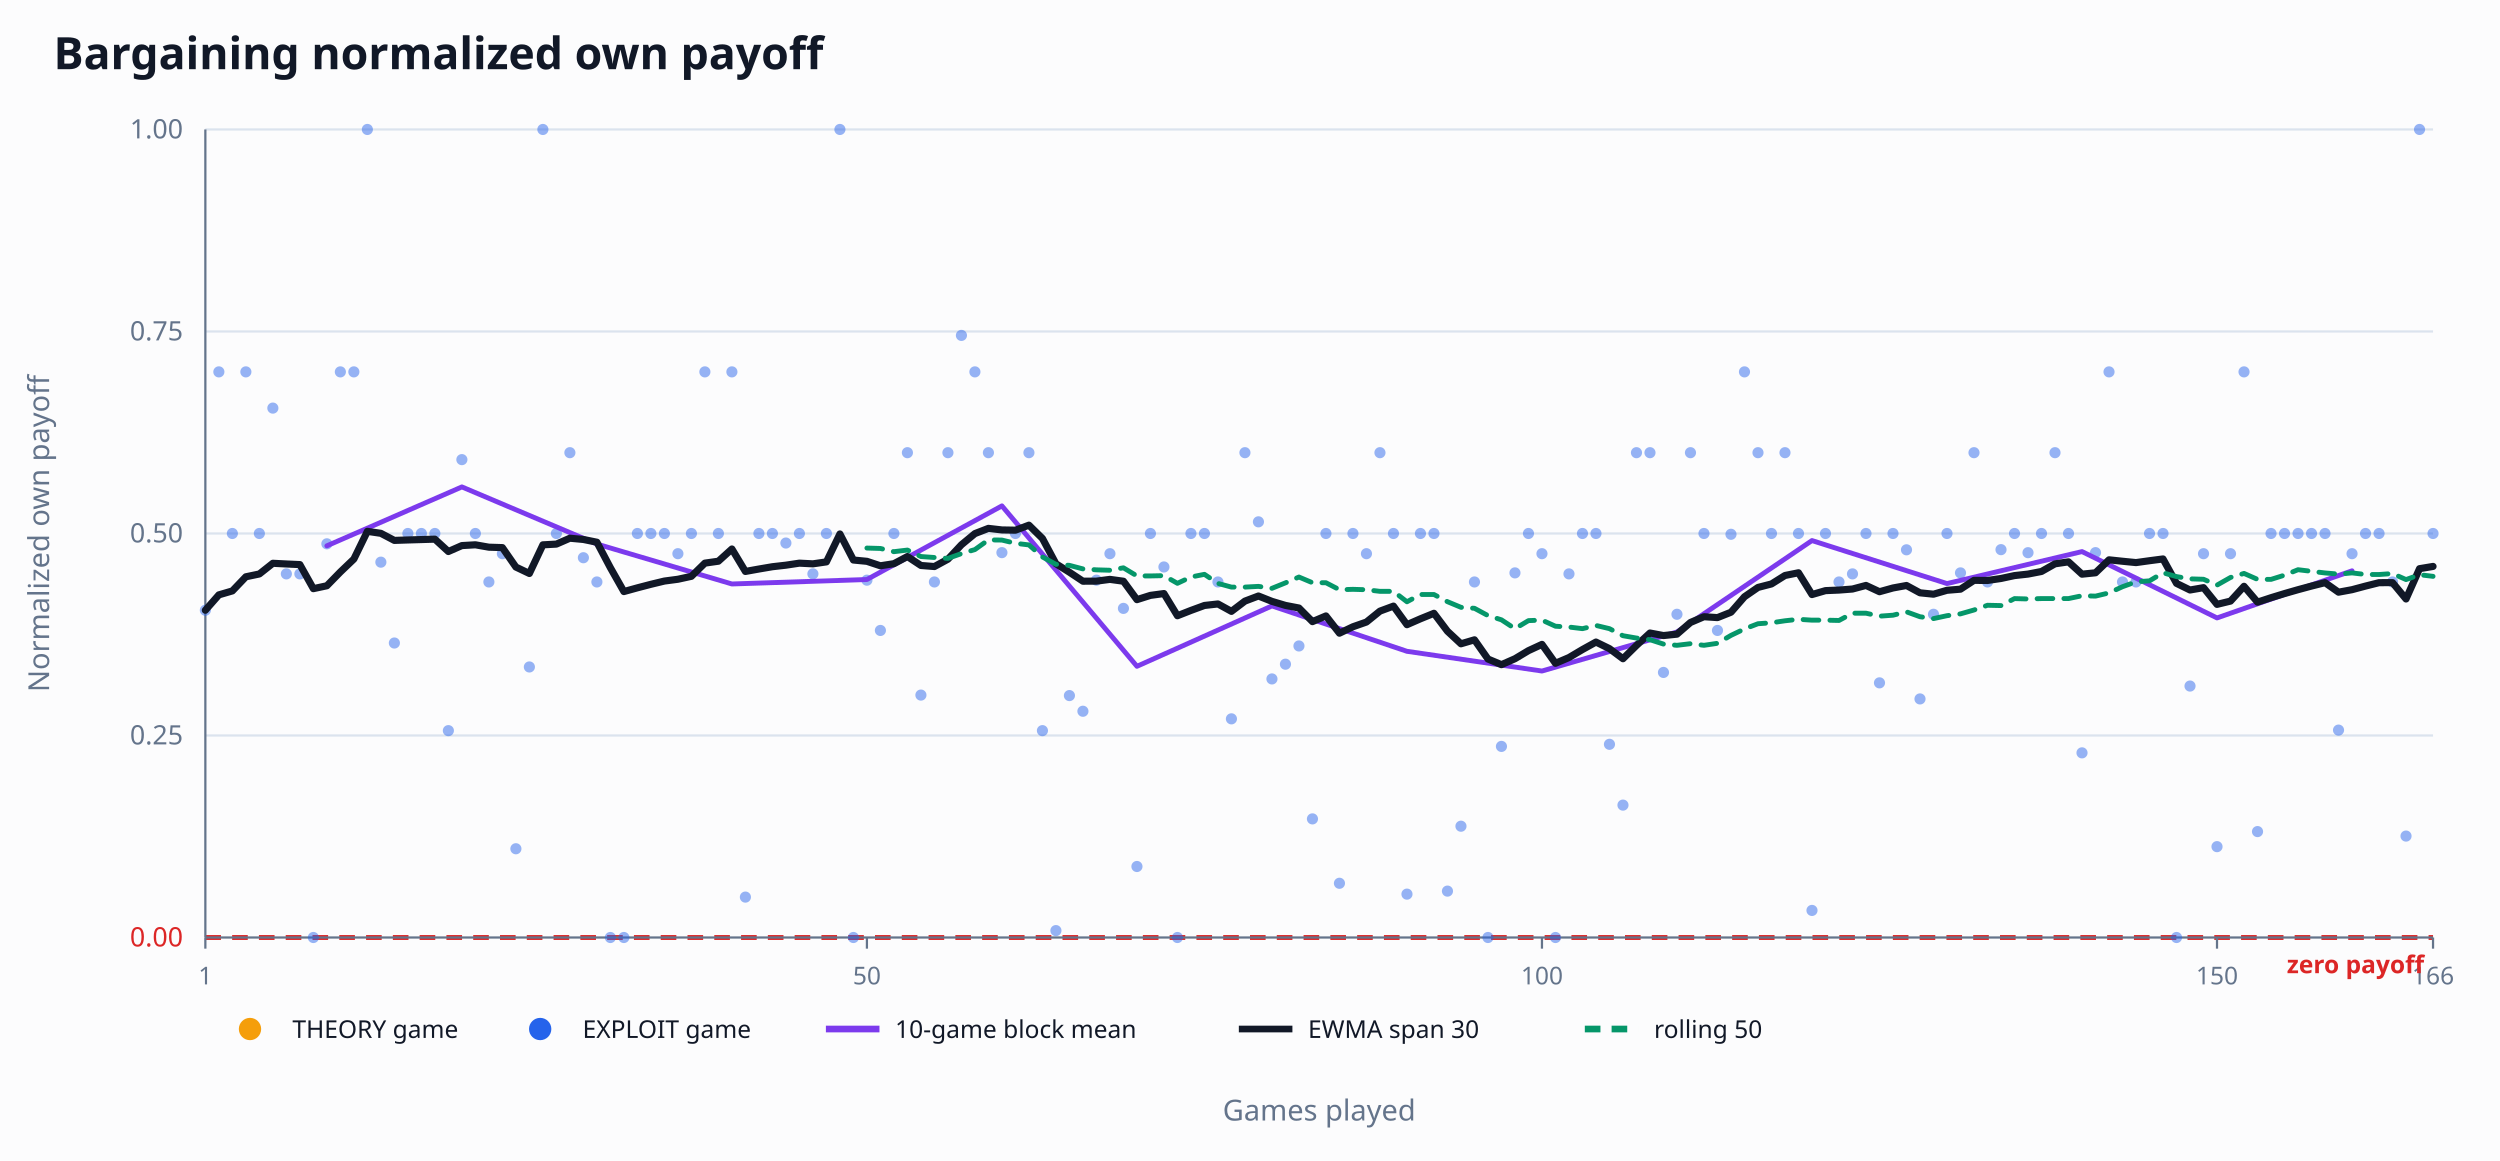
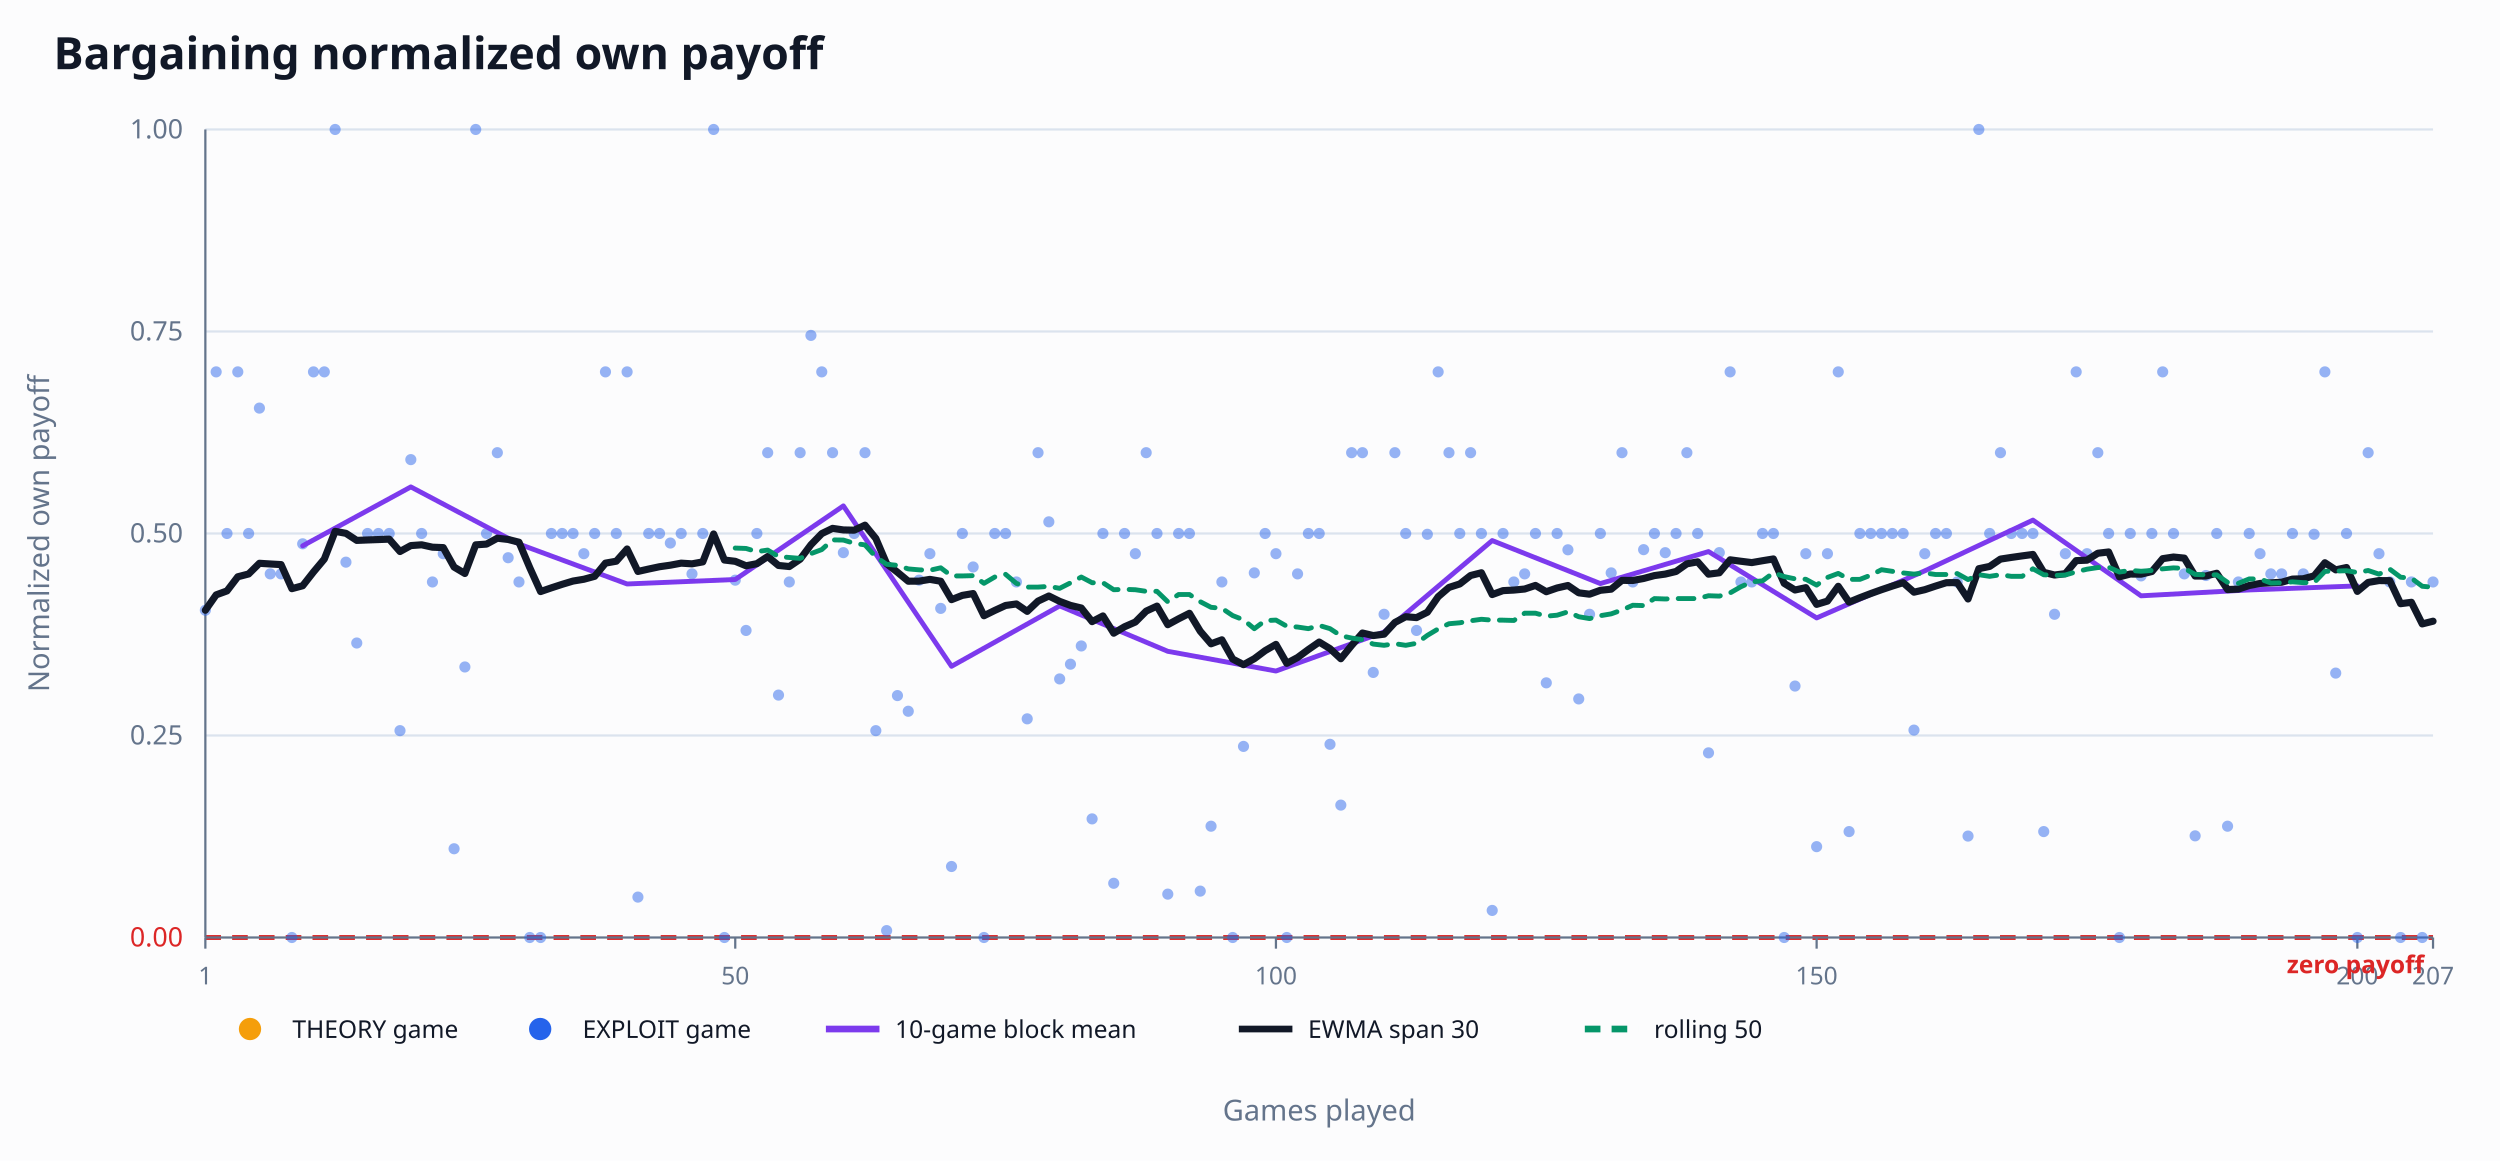
<svg xmlns="http://www.w3.org/2000/svg" width="1120" height="520" viewBox="0 0 1120 520">
  <rect width="100%" height="100%" fill="#fcfcfd" />
  <text x="24" y="31" font-family="system-ui,sans-serif" font-size="20" font-weight="700" fill="#111827">Bargaining normalized own payoff</text>
  <line x1="92" y1="420.00" x2="1090" y2="420.00" stroke="#dc2626" stroke-width="2.2" stroke-dasharray="7,5" />
  <text x="82" y="424.00" text-anchor="end" font-family="system-ui,sans-serif" font-size="12" fill="#dc2626">0.00</text>
  <line x1="92" y1="329.50" x2="1090" y2="329.50" stroke="#dbe3ee" stroke-width="1" />
  <text x="82" y="333.50" text-anchor="end" font-family="system-ui,sans-serif" font-size="12" fill="#64748b">0.25</text>
  <line x1="92" y1="239.00" x2="1090" y2="239.00" stroke="#dbe3ee" stroke-width="1" />
  <text x="82" y="243.00" text-anchor="end" font-family="system-ui,sans-serif" font-size="12" fill="#64748b">0.50</text>
  <line x1="92" y1="148.50" x2="1090" y2="148.50" stroke="#dbe3ee" stroke-width="1" />
  <text x="82" y="152.50" text-anchor="end" font-family="system-ui,sans-serif" font-size="12" fill="#64748b">0.75</text>
  <line x1="92" y1="58.00" x2="1090" y2="58.00" stroke="#dbe3ee" stroke-width="1" />
  <text x="82" y="62.00" text-anchor="end" font-family="system-ui,sans-serif" font-size="12" fill="#64748b">1.00</text>
  <line x1="92.00" y1="420" x2="92.00" y2="425" stroke="#64748b" />
  <text x="92.00" y="441" text-anchor="middle" font-family="system-ui,sans-serif" font-size="11" fill="#64748b">1</text>
-   <line x1="388.38" y1="420" x2="388.38" y2="425" stroke="#64748b" />
-   <text x="388.38" y="441" text-anchor="middle" font-family="system-ui,sans-serif" font-size="11" fill="#64748b">50</text>
-   <line x1="690.80" y1="420" x2="690.80" y2="425" stroke="#64748b" />
-   <text x="690.80" y="441" text-anchor="middle" font-family="system-ui,sans-serif" font-size="11" fill="#64748b">100</text>
-   <line x1="993.22" y1="420" x2="993.22" y2="425" stroke="#64748b" />
-   <text x="993.22" y="441" text-anchor="middle" font-family="system-ui,sans-serif" font-size="11" fill="#64748b">150</text>
+   <line x1="329.39" y1="420" x2="329.39" y2="425" stroke="#64748b" />
+   <text x="329.39" y="441" text-anchor="middle" font-family="system-ui,sans-serif" font-size="11" fill="#64748b">50</text>
+   <line x1="571.62" y1="420" x2="571.62" y2="425" stroke="#64748b" />
+   <text x="571.62" y="441" text-anchor="middle" font-family="system-ui,sans-serif" font-size="11" fill="#64748b">100</text>
+   <line x1="813.85" y1="420" x2="813.85" y2="425" stroke="#64748b" />
+   <text x="813.85" y="441" text-anchor="middle" font-family="system-ui,sans-serif" font-size="11" fill="#64748b">150</text>
+   <line x1="1056.09" y1="420" x2="1056.09" y2="425" stroke="#64748b" />
+   <text x="1056.09" y="441" text-anchor="middle" font-family="system-ui,sans-serif" font-size="11" fill="#64748b">200</text>
  <line x1="1090.00" y1="420" x2="1090.00" y2="425" stroke="#64748b" />
-   <text x="1090.00" y="441" text-anchor="middle" font-family="system-ui,sans-serif" font-size="11" fill="#64748b">166</text>
+   <text x="1090.00" y="441" text-anchor="middle" font-family="system-ui,sans-serif" font-size="11" fill="#64748b">207</text>
  <line x1="92" y1="58" x2="92" y2="420" stroke="#64748b" />
  <line x1="92" y1="420" x2="1090" y2="420" stroke="#64748b" />
  <text x="591.00" y="502" text-anchor="middle" font-family="system-ui,sans-serif" font-size="13" fill="#64748b">Games played</text>
  <text x="22" y="239.00" text-anchor="middle" transform="rotate(-90 22 239.00)" font-family="system-ui,sans-serif" font-size="13" fill="#64748b">Normalized own payoff</text>
  <text x="1086" y="436.00" text-anchor="end" font-family="system-ui,sans-serif" font-size="11" font-weight="700" fill="#dc2626">zero payoff</text>
  <circle cx="92.00" cy="273.39" r="2.5" fill="#2563eb" opacity="0.48" />
-   <circle cx="98.05" cy="166.60" r="2.5" fill="#2563eb" opacity="0.48" />
-   <circle cx="104.10" cy="239.00" r="2.5" fill="#2563eb" opacity="0.48" />
-   <circle cx="110.15" cy="166.60" r="2.5" fill="#2563eb" opacity="0.48" />
-   <circle cx="116.19" cy="239.00" r="2.5" fill="#2563eb" opacity="0.48" />
-   <circle cx="122.24" cy="182.83" r="2.5" fill="#2563eb" opacity="0.48" />
-   <circle cx="128.29" cy="257.10" r="2.5" fill="#2563eb" opacity="0.48" />
-   <circle cx="134.34" cy="257.10" r="2.5" fill="#2563eb" opacity="0.48" />
-   <circle cx="140.39" cy="420.00" r="2.5" fill="#2563eb" opacity="0.48" />
-   <circle cx="146.44" cy="243.63" r="2.5" fill="#2563eb" opacity="0.48" />
-   <circle cx="152.48" cy="166.60" r="2.5" fill="#2563eb" opacity="0.48" />
-   <circle cx="158.53" cy="166.60" r="2.5" fill="#2563eb" opacity="0.48" />
-   <circle cx="164.58" cy="58.00" r="2.5" fill="#2563eb" opacity="0.48" />
-   <circle cx="170.63" cy="251.85" r="2.5" fill="#2563eb" opacity="0.48" />
-   <circle cx="176.68" cy="288.07" r="2.5" fill="#2563eb" opacity="0.48" />
-   <circle cx="182.73" cy="239.00" r="2.5" fill="#2563eb" opacity="0.48" />
-   <circle cx="188.78" cy="239.00" r="2.5" fill="#2563eb" opacity="0.48" />
-   <circle cx="194.82" cy="239.00" r="2.5" fill="#2563eb" opacity="0.48" />
-   <circle cx="200.87" cy="327.33" r="2.5" fill="#2563eb" opacity="0.48" />
-   <circle cx="206.92" cy="205.91" r="2.5" fill="#2563eb" opacity="0.48" />
-   <circle cx="212.97" cy="239.00" r="2.5" fill="#2563eb" opacity="0.48" />
-   <circle cx="219.02" cy="260.72" r="2.5" fill="#2563eb" opacity="0.48" />
-   <circle cx="225.07" cy="248.05" r="2.5" fill="#2563eb" opacity="0.48" />
-   <circle cx="231.12" cy="380.24" r="2.5" fill="#2563eb" opacity="0.48" />
-   <circle cx="237.16" cy="298.80" r="2.5" fill="#2563eb" opacity="0.48" />
-   <circle cx="243.21" cy="58.00" r="2.5" fill="#2563eb" opacity="0.48" />
-   <circle cx="249.26" cy="239.00" r="2.5" fill="#2563eb" opacity="0.48" />
-   <circle cx="255.31" cy="202.80" r="2.5" fill="#2563eb" opacity="0.48" />
-   <circle cx="261.36" cy="249.86" r="2.5" fill="#2563eb" opacity="0.48" />
-   <circle cx="267.41" cy="260.72" r="2.5" fill="#2563eb" opacity="0.48" />
-   <circle cx="273.45" cy="420.00" r="2.5" fill="#2563eb" opacity="0.48" />
-   <circle cx="279.50" cy="420.00" r="2.5" fill="#2563eb" opacity="0.48" />
-   <circle cx="285.55" cy="239.00" r="2.5" fill="#2563eb" opacity="0.48" />
-   <circle cx="291.60" cy="239.00" r="2.5" fill="#2563eb" opacity="0.48" />
-   <circle cx="297.65" cy="239.00" r="2.5" fill="#2563eb" opacity="0.48" />
-   <circle cx="303.70" cy="248.05" r="2.5" fill="#2563eb" opacity="0.48" />
-   <circle cx="309.75" cy="239.00" r="2.5" fill="#2563eb" opacity="0.48" />
-   <circle cx="315.79" cy="166.60" r="2.5" fill="#2563eb" opacity="0.48" />
-   <circle cx="321.84" cy="239.00" r="2.5" fill="#2563eb" opacity="0.48" />
-   <circle cx="327.89" cy="166.60" r="2.5" fill="#2563eb" opacity="0.48" />
-   <circle cx="333.94" cy="401.90" r="2.5" fill="#2563eb" opacity="0.48" />
-   <circle cx="339.99" cy="239.00" r="2.5" fill="#2563eb" opacity="0.48" />
-   <circle cx="346.04" cy="239.00" r="2.5" fill="#2563eb" opacity="0.48" />
-   <circle cx="352.08" cy="243.28" r="2.5" fill="#2563eb" opacity="0.48" />
-   <circle cx="358.13" cy="239.00" r="2.5" fill="#2563eb" opacity="0.48" />
-   <circle cx="364.18" cy="257.10" r="2.5" fill="#2563eb" opacity="0.48" />
-   <circle cx="370.23" cy="239.00" r="2.5" fill="#2563eb" opacity="0.48" />
-   <circle cx="376.28" cy="58.00" r="2.5" fill="#2563eb" opacity="0.48" />
-   <circle cx="382.33" cy="420.00" r="2.5" fill="#2563eb" opacity="0.48" />
-   <circle cx="388.38" cy="259.92" r="2.5" fill="#2563eb" opacity="0.48" />
-   <circle cx="394.42" cy="282.44" r="2.5" fill="#2563eb" opacity="0.48" />
-   <circle cx="400.47" cy="239.00" r="2.5" fill="#2563eb" opacity="0.48" />
-   <circle cx="406.52" cy="202.80" r="2.5" fill="#2563eb" opacity="0.48" />
-   <circle cx="412.57" cy="311.40" r="2.5" fill="#2563eb" opacity="0.48" />
-   <circle cx="418.62" cy="260.72" r="2.5" fill="#2563eb" opacity="0.48" />
-   <circle cx="424.67" cy="202.80" r="2.5" fill="#2563eb" opacity="0.48" />
-   <circle cx="430.72" cy="150.26" r="2.5" fill="#2563eb" opacity="0.48" />
-   <circle cx="436.76" cy="166.60" r="2.5" fill="#2563eb" opacity="0.48" />
-   <circle cx="442.81" cy="202.80" r="2.5" fill="#2563eb" opacity="0.48" />
-   <circle cx="448.86" cy="247.58" r="2.5" fill="#2563eb" opacity="0.48" />
-   <circle cx="454.91" cy="239.00" r="2.5" fill="#2563eb" opacity="0.48" />
-   <circle cx="460.96" cy="202.80" r="2.5" fill="#2563eb" opacity="0.48" />
-   <circle cx="467.01" cy="327.33" r="2.5" fill="#2563eb" opacity="0.48" />
-   <circle cx="473.05" cy="416.91" r="2.5" fill="#2563eb" opacity="0.48" />
-   <circle cx="479.10" cy="311.62" r="2.5" fill="#2563eb" opacity="0.48" />
-   <circle cx="485.15" cy="318.64" r="2.5" fill="#2563eb" opacity="0.48" />
-   <circle cx="491.20" cy="259.91" r="2.5" fill="#2563eb" opacity="0.48" />
-   <circle cx="497.25" cy="248.05" r="2.5" fill="#2563eb" opacity="0.48" />
-   <circle cx="503.30" cy="272.56" r="2.5" fill="#2563eb" opacity="0.48" />
-   <circle cx="509.35" cy="388.19" r="2.5" fill="#2563eb" opacity="0.48" />
-   <circle cx="515.39" cy="239.00" r="2.5" fill="#2563eb" opacity="0.48" />
-   <circle cx="521.44" cy="254.00" r="2.5" fill="#2563eb" opacity="0.48" />
-   <circle cx="527.49" cy="420.00" r="2.5" fill="#2563eb" opacity="0.48" />
-   <circle cx="533.54" cy="239.00" r="2.5" fill="#2563eb" opacity="0.48" />
-   <circle cx="539.59" cy="239.00" r="2.5" fill="#2563eb" opacity="0.48" />
-   <circle cx="545.64" cy="260.72" r="2.5" fill="#2563eb" opacity="0.48" />
-   <circle cx="551.68" cy="322.04" r="2.5" fill="#2563eb" opacity="0.48" />
-   <circle cx="557.73" cy="202.80" r="2.5" fill="#2563eb" opacity="0.48" />
-   <circle cx="563.78" cy="233.78" r="2.5" fill="#2563eb" opacity="0.48" />
-   <circle cx="569.83" cy="304.16" r="2.5" fill="#2563eb" opacity="0.48" />
-   <circle cx="575.88" cy="297.56" r="2.5" fill="#2563eb" opacity="0.48" />
-   <circle cx="581.93" cy="289.39" r="2.5" fill="#2563eb" opacity="0.48" />
-   <circle cx="587.98" cy="366.86" r="2.5" fill="#2563eb" opacity="0.48" />
-   <circle cx="594.02" cy="239.00" r="2.5" fill="#2563eb" opacity="0.48" />
-   <circle cx="600.07" cy="395.71" r="2.5" fill="#2563eb" opacity="0.48" />
-   <circle cx="606.12" cy="239.00" r="2.5" fill="#2563eb" opacity="0.48" />
-   <circle cx="612.17" cy="248.05" r="2.5" fill="#2563eb" opacity="0.48" />
-   <circle cx="618.22" cy="202.80" r="2.5" fill="#2563eb" opacity="0.48" />
-   <circle cx="624.27" cy="239.00" r="2.5" fill="#2563eb" opacity="0.48" />
-   <circle cx="630.32" cy="400.57" r="2.5" fill="#2563eb" opacity="0.48" />
-   <circle cx="636.36" cy="239.00" r="2.5" fill="#2563eb" opacity="0.48" />
-   <circle cx="642.41" cy="239.00" r="2.5" fill="#2563eb" opacity="0.48" />
-   <circle cx="648.46" cy="399.22" r="2.5" fill="#2563eb" opacity="0.48" />
-   <circle cx="654.51" cy="370.14" r="2.5" fill="#2563eb" opacity="0.48" />
-   <circle cx="660.56" cy="260.72" r="2.5" fill="#2563eb" opacity="0.48" />
-   <circle cx="666.61" cy="420.00" r="2.5" fill="#2563eb" opacity="0.48" />
-   <circle cx="672.65" cy="334.39" r="2.5" fill="#2563eb" opacity="0.48" />
-   <circle cx="678.70" cy="256.65" r="2.5" fill="#2563eb" opacity="0.48" />
-   <circle cx="684.75" cy="239.00" r="2.5" fill="#2563eb" opacity="0.48" />
-   <circle cx="690.80" cy="248.05" r="2.5" fill="#2563eb" opacity="0.48" />
-   <circle cx="696.85" cy="420.00" r="2.5" fill="#2563eb" opacity="0.48" />
-   <circle cx="702.90" cy="257.10" r="2.5" fill="#2563eb" opacity="0.48" />
-   <circle cx="708.95" cy="239.00" r="2.5" fill="#2563eb" opacity="0.48" />
-   <circle cx="714.99" cy="239.00" r="2.5" fill="#2563eb" opacity="0.48" />
-   <circle cx="721.04" cy="333.45" r="2.5" fill="#2563eb" opacity="0.48" />
-   <circle cx="727.09" cy="360.69" r="2.5" fill="#2563eb" opacity="0.48" />
-   <circle cx="733.14" cy="202.80" r="2.5" fill="#2563eb" opacity="0.48" />
-   <circle cx="739.19" cy="202.80" r="2.5" fill="#2563eb" opacity="0.48" />
-   <circle cx="745.24" cy="301.25" r="2.5" fill="#2563eb" opacity="0.48" />
-   <circle cx="751.28" cy="275.20" r="2.5" fill="#2563eb" opacity="0.48" />
-   <circle cx="757.33" cy="202.80" r="2.5" fill="#2563eb" opacity="0.48" />
-   <circle cx="763.38" cy="239.00" r="2.5" fill="#2563eb" opacity="0.48" />
-   <circle cx="769.43" cy="282.44" r="2.5" fill="#2563eb" opacity="0.48" />
-   <circle cx="775.48" cy="239.36" r="2.5" fill="#2563eb" opacity="0.48" />
-   <circle cx="781.53" cy="166.60" r="2.5" fill="#2563eb" opacity="0.48" />
-   <circle cx="787.58" cy="202.80" r="2.5" fill="#2563eb" opacity="0.48" />
-   <circle cx="793.62" cy="239.00" r="2.5" fill="#2563eb" opacity="0.48" />
-   <circle cx="799.67" cy="202.80" r="2.5" fill="#2563eb" opacity="0.48" />
-   <circle cx="805.72" cy="239.00" r="2.5" fill="#2563eb" opacity="0.48" />
-   <circle cx="811.77" cy="407.87" r="2.5" fill="#2563eb" opacity="0.48" />
-   <circle cx="817.82" cy="239.00" r="2.5" fill="#2563eb" opacity="0.48" />
-   <circle cx="823.87" cy="260.72" r="2.5" fill="#2563eb" opacity="0.48" />
-   <circle cx="829.92" cy="257.10" r="2.5" fill="#2563eb" opacity="0.48" />
-   <circle cx="835.96" cy="239.00" r="2.5" fill="#2563eb" opacity="0.48" />
-   <circle cx="842.01" cy="305.92" r="2.5" fill="#2563eb" opacity="0.48" />
-   <circle cx="848.06" cy="239.00" r="2.5" fill="#2563eb" opacity="0.48" />
-   <circle cx="854.11" cy="246.31" r="2.5" fill="#2563eb" opacity="0.48" />
-   <circle cx="860.16" cy="313.12" r="2.5" fill="#2563eb" opacity="0.48" />
-   <circle cx="866.21" cy="275.20" r="2.5" fill="#2563eb" opacity="0.48" />
-   <circle cx="872.25" cy="239.00" r="2.5" fill="#2563eb" opacity="0.48" />
-   <circle cx="878.30" cy="256.65" r="2.5" fill="#2563eb" opacity="0.48" />
-   <circle cx="884.35" cy="202.80" r="2.5" fill="#2563eb" opacity="0.48" />
-   <circle cx="890.40" cy="260.72" r="2.5" fill="#2563eb" opacity="0.48" />
-   <circle cx="896.45" cy="246.24" r="2.5" fill="#2563eb" opacity="0.48" />
-   <circle cx="902.50" cy="239.00" r="2.5" fill="#2563eb" opacity="0.48" />
-   <circle cx="908.55" cy="247.60" r="2.5" fill="#2563eb" opacity="0.48" />
-   <circle cx="914.59" cy="239.00" r="2.5" fill="#2563eb" opacity="0.48" />
-   <circle cx="920.64" cy="202.80" r="2.5" fill="#2563eb" opacity="0.48" />
-   <circle cx="926.69" cy="239.00" r="2.5" fill="#2563eb" opacity="0.48" />
-   <circle cx="932.74" cy="337.28" r="2.5" fill="#2563eb" opacity="0.48" />
-   <circle cx="938.79" cy="247.58" r="2.5" fill="#2563eb" opacity="0.48" />
-   <circle cx="944.84" cy="166.60" r="2.5" fill="#2563eb" opacity="0.48" />
-   <circle cx="950.88" cy="260.72" r="2.5" fill="#2563eb" opacity="0.48" />
-   <circle cx="956.93" cy="260.72" r="2.5" fill="#2563eb" opacity="0.48" />
-   <circle cx="962.98" cy="239.00" r="2.5" fill="#2563eb" opacity="0.48" />
-   <circle cx="969.03" cy="239.00" r="2.5" fill="#2563eb" opacity="0.48" />
-   <circle cx="975.08" cy="420.00" r="2.5" fill="#2563eb" opacity="0.48" />
-   <circle cx="981.13" cy="307.35" r="2.5" fill="#2563eb" opacity="0.48" />
-   <circle cx="987.18" cy="248.05" r="2.5" fill="#2563eb" opacity="0.48" />
-   <circle cx="993.22" cy="379.30" r="2.5" fill="#2563eb" opacity="0.48" />
-   <circle cx="999.27" cy="248.05" r="2.5" fill="#2563eb" opacity="0.48" />
-   <circle cx="1005.32" cy="166.60" r="2.5" fill="#2563eb" opacity="0.48" />
-   <circle cx="1011.37" cy="372.55" r="2.5" fill="#2563eb" opacity="0.48" />
-   <circle cx="1017.42" cy="239.00" r="2.5" fill="#2563eb" opacity="0.48" />
-   <circle cx="1023.47" cy="239.00" r="2.5" fill="#2563eb" opacity="0.48" />
-   <circle cx="1029.52" cy="239.00" r="2.5" fill="#2563eb" opacity="0.48" />
-   <circle cx="1035.56" cy="239.00" r="2.5" fill="#2563eb" opacity="0.48" />
-   <circle cx="1041.61" cy="239.00" r="2.5" fill="#2563eb" opacity="0.48" />
-   <circle cx="1047.66" cy="327.09" r="2.5" fill="#2563eb" opacity="0.48" />
-   <circle cx="1053.71" cy="248.05" r="2.5" fill="#2563eb" opacity="0.48" />
-   <circle cx="1059.76" cy="239.00" r="2.5" fill="#2563eb" opacity="0.48" />
-   <circle cx="1065.81" cy="239.00" r="2.5" fill="#2563eb" opacity="0.48" />
-   <circle cx="1071.85" cy="260.72" r="2.5" fill="#2563eb" opacity="0.48" />
-   <circle cx="1077.90" cy="374.56" r="2.5" fill="#2563eb" opacity="0.48" />
-   <circle cx="1083.95" cy="58.00" r="2.5" fill="#2563eb" opacity="0.48" />
-   <circle cx="1090.00" cy="239.00" r="2.5" fill="#2563eb" opacity="0.48" />
-   <polyline points="146.44,244.53 206.92,218.14 267.41,243.72 327.89,261.62 388.38,259.62 448.86,226.64 509.35,298.50 569.83,271.45 630.32,291.79 690.80,300.62 751.28,283.13 811.77,242.17 872.25,261.44 932.74,247.11 993.22,276.83 1053.71,255.73" fill="none" stroke="#7c3aed" stroke-width="2.2" stroke-linejoin="round" stroke-linecap="round" />
-   <polyline points="92.00,273.39 98.05,266.50 104.10,264.73 110.15,258.40 116.19,257.14 122.24,252.35 128.29,252.66 134.34,252.94 140.39,263.72 146.44,262.42 152.48,256.24 158.53,250.46 164.58,238.04 170.63,238.93 176.68,242.10 182.73,241.90 188.78,241.72 194.82,241.54 200.87,247.08 206.92,244.42 212.97,244.07 219.02,245.14 225.07,245.33 231.12,254.04 237.16,256.92 243.21,244.09 249.26,243.76 255.31,241.12 261.36,241.68 267.41,242.91 273.45,254.34 279.50,265.02 285.55,263.35 291.60,261.77 297.65,260.31 303.70,259.51 309.75,258.19 315.79,252.28 321.84,251.42 327.89,245.95 333.94,256.01 339.99,254.92 346.04,253.89 352.08,253.20 358.13,252.29 364.18,252.60 370.23,251.72 376.28,239.22 382.33,250.89 388.38,251.47 394.42,253.47 400.47,252.53 406.52,249.33 412.57,253.33 418.62,253.81 424.67,250.52 430.72,244.05 436.76,239.05 442.81,236.71 448.86,237.41 454.91,237.52 460.96,235.28 467.01,241.22 473.05,252.55 479.10,256.36 485.15,260.38 491.20,260.35 497.25,259.56 503.30,260.39 509.35,268.64 515.39,266.73 521.44,265.91 527.49,275.85 533.54,273.47 539.59,271.25 545.64,270.57 551.68,273.89 557.73,269.30 563.78,267.01 569.83,269.41 575.88,271.22 581.93,272.39 587.98,278.49 594.02,275.94 600.07,283.67 606.12,280.79 612.17,278.67 618.22,273.78 624.27,271.54 630.32,279.86 636.36,277.22 642.41,274.76 648.46,282.79 654.51,288.42 660.56,286.64 666.61,295.24 672.65,297.77 678.70,295.11 684.75,291.49 690.80,288.69 696.85,297.16 702.90,294.58 708.95,290.99 714.99,287.64 721.04,290.59 727.09,295.11 733.14,289.16 739.19,283.59 745.24,284.73 751.28,284.11 757.33,278.87 763.38,276.29 769.43,276.69 775.48,274.28 781.53,267.34 787.58,263.17 793.62,261.61 799.67,257.82 805.72,256.60 811.77,266.36 817.82,264.60 823.87,264.35 829.92,263.88 835.96,262.27 842.01,265.09 848.06,263.41 854.11,262.30 860.16,265.58 866.21,266.20 872.25,264.45 878.30,263.95 884.35,260.00 890.40,260.05 896.45,259.16 902.50,257.86 908.55,257.19 914.59,256.02 920.64,252.59 926.69,251.71 932.74,257.23 938.79,256.61 944.84,250.80 950.88,251.44 956.93,252.04 962.98,251.20 969.03,250.41 975.08,261.35 981.13,264.32 987.18,263.27 993.22,270.76 999.27,269.29 1005.32,262.67 1011.37,269.76 1017.42,267.77 1023.47,265.92 1029.52,264.18 1035.56,262.55 1041.61,261.03 1047.66,265.30 1053.71,264.18 1059.76,262.56 1065.81,261.04 1071.85,261.02 1077.90,268.34 1083.95,254.77 1090.00,253.76" fill="none" stroke="#111827" stroke-width="3.2" stroke-linejoin="round" stroke-linecap="round" />
-   <polyline points="388.38,245.53 394.42,245.71 400.47,247.15 406.52,246.43 412.57,249.33 418.62,249.76 424.67,250.16 430.72,248.02 436.76,246.21 442.81,241.87 448.86,241.95 454.91,243.40 460.96,244.12 467.01,249.51 473.05,252.81 479.10,253.28 485.15,254.87 491.20,255.29 497.25,255.47 503.30,254.38 509.35,258.02 515.39,258.02 521.44,257.89 527.49,261.33 533.54,258.50 539.59,257.30 545.64,261.36 551.68,263.02 557.73,263.02 563.78,262.70 569.83,263.57 575.88,261.12 581.93,258.51 587.98,261.06 594.02,261.06 600.07,264.20 606.12,264.02 612.17,264.20 618.22,264.92 624.27,264.92 630.32,269.60 636.36,266.34 642.41,266.34 648.46,269.55 654.51,272.08 660.56,272.52 666.61,275.78 672.65,277.68 678.70,281.66 684.75,278.04 690.80,277.80 696.85,280.55 702.90,280.91 708.95,281.64 714.99,280.19 721.04,281.64 727.09,284.80 733.14,285.85 739.19,286.58 745.24,288.55 751.28,289.10 757.33,288.37 763.38,289.10 769.43,288.20 775.48,284.65 781.53,281.75 787.58,279.43 793.62,279.01 799.67,278.11 805.72,277.44 811.77,277.83 817.82,277.83 823.87,277.97 829.92,274.71 835.96,274.71 842.01,276.05 848.06,275.61 854.11,274.10 860.16,276.30 866.21,277.13 872.25,275.83 878.30,275.01 884.35,273.28 890.40,271.16 896.45,271.30 902.50,268.17 908.55,268.34 914.59,268.16 920.64,268.16 926.69,268.16 932.74,266.89 938.79,267.06 944.84,265.62 950.88,262.85 956.93,260.66 962.98,260.22 969.03,256.60 975.08,258.31 981.13,259.33 987.18,259.51 993.22,262.13 999.27,258.70 1005.32,256.89 1011.37,259.56 1017.42,259.56 1023.47,257.67 1029.52,255.23 1035.56,255.96 1041.61,256.68 1047.66,257.20 1053.71,256.66 1059.76,257.38 1065.81,257.38 1071.85,256.95 1077.90,259.65 1083.95,257.48 1090.00,258.20" fill="none" stroke="#059669" stroke-width="2.2" stroke-linejoin="round" stroke-linecap="round" stroke-dasharray="7,5" />
+   <circle cx="96.84" cy="166.60" r="2.5" fill="#2563eb" opacity="0.48" />
+   <circle cx="101.69" cy="239.00" r="2.5" fill="#2563eb" opacity="0.48" />
+   <circle cx="106.53" cy="166.60" r="2.5" fill="#2563eb" opacity="0.48" />
+   <circle cx="111.38" cy="239.00" r="2.5" fill="#2563eb" opacity="0.48" />
+   <circle cx="116.22" cy="182.83" r="2.5" fill="#2563eb" opacity="0.48" />
+   <circle cx="121.07" cy="257.10" r="2.5" fill="#2563eb" opacity="0.48" />
+   <circle cx="125.91" cy="257.10" r="2.5" fill="#2563eb" opacity="0.48" />
+   <circle cx="130.76" cy="420.00" r="2.5" fill="#2563eb" opacity="0.48" />
+   <circle cx="135.60" cy="243.63" r="2.5" fill="#2563eb" opacity="0.48" />
+   <circle cx="140.45" cy="166.60" r="2.5" fill="#2563eb" opacity="0.48" />
+   <circle cx="145.29" cy="166.60" r="2.5" fill="#2563eb" opacity="0.48" />
+   <circle cx="150.14" cy="58.00" r="2.5" fill="#2563eb" opacity="0.48" />
+   <circle cx="154.98" cy="251.85" r="2.5" fill="#2563eb" opacity="0.48" />
+   <circle cx="159.83" cy="288.07" r="2.5" fill="#2563eb" opacity="0.48" />
+   <circle cx="164.67" cy="239.00" r="2.5" fill="#2563eb" opacity="0.48" />
+   <circle cx="169.51" cy="239.00" r="2.5" fill="#2563eb" opacity="0.48" />
+   <circle cx="174.36" cy="239.00" r="2.5" fill="#2563eb" opacity="0.48" />
+   <circle cx="179.20" cy="327.33" r="2.5" fill="#2563eb" opacity="0.48" />
+   <circle cx="184.05" cy="205.91" r="2.5" fill="#2563eb" opacity="0.48" />
+   <circle cx="188.89" cy="239.00" r="2.5" fill="#2563eb" opacity="0.48" />
+   <circle cx="193.74" cy="260.72" r="2.5" fill="#2563eb" opacity="0.48" />
+   <circle cx="198.58" cy="248.05" r="2.5" fill="#2563eb" opacity="0.48" />
+   <circle cx="203.43" cy="380.24" r="2.5" fill="#2563eb" opacity="0.48" />
+   <circle cx="208.27" cy="298.80" r="2.5" fill="#2563eb" opacity="0.48" />
+   <circle cx="213.12" cy="58.00" r="2.5" fill="#2563eb" opacity="0.48" />
+   <circle cx="217.96" cy="239.00" r="2.5" fill="#2563eb" opacity="0.48" />
+   <circle cx="222.81" cy="202.80" r="2.5" fill="#2563eb" opacity="0.48" />
+   <circle cx="227.65" cy="249.86" r="2.5" fill="#2563eb" opacity="0.48" />
+   <circle cx="232.50" cy="260.72" r="2.5" fill="#2563eb" opacity="0.48" />
+   <circle cx="237.34" cy="420.00" r="2.5" fill="#2563eb" opacity="0.48" />
+   <circle cx="242.18" cy="420.00" r="2.5" fill="#2563eb" opacity="0.48" />
+   <circle cx="247.03" cy="239.00" r="2.5" fill="#2563eb" opacity="0.48" />
+   <circle cx="251.87" cy="239.00" r="2.5" fill="#2563eb" opacity="0.48" />
+   <circle cx="256.72" cy="239.00" r="2.5" fill="#2563eb" opacity="0.48" />
+   <circle cx="261.56" cy="248.05" r="2.5" fill="#2563eb" opacity="0.48" />
+   <circle cx="266.41" cy="239.00" r="2.5" fill="#2563eb" opacity="0.48" />
+   <circle cx="271.25" cy="166.60" r="2.5" fill="#2563eb" opacity="0.48" />
+   <circle cx="276.10" cy="239.00" r="2.5" fill="#2563eb" opacity="0.48" />
+   <circle cx="280.94" cy="166.60" r="2.5" fill="#2563eb" opacity="0.48" />
+   <circle cx="285.79" cy="401.90" r="2.5" fill="#2563eb" opacity="0.48" />
+   <circle cx="290.63" cy="239.00" r="2.5" fill="#2563eb" opacity="0.48" />
+   <circle cx="295.48" cy="239.00" r="2.5" fill="#2563eb" opacity="0.48" />
+   <circle cx="300.32" cy="243.28" r="2.5" fill="#2563eb" opacity="0.48" />
+   <circle cx="305.17" cy="239.00" r="2.5" fill="#2563eb" opacity="0.48" />
+   <circle cx="310.01" cy="257.10" r="2.5" fill="#2563eb" opacity="0.48" />
+   <circle cx="314.85" cy="239.00" r="2.5" fill="#2563eb" opacity="0.48" />
+   <circle cx="319.70" cy="58.00" r="2.5" fill="#2563eb" opacity="0.48" />
+   <circle cx="324.54" cy="420.00" r="2.5" fill="#2563eb" opacity="0.48" />
+   <circle cx="329.39" cy="259.92" r="2.5" fill="#2563eb" opacity="0.48" />
+   <circle cx="334.23" cy="282.44" r="2.5" fill="#2563eb" opacity="0.48" />
+   <circle cx="339.08" cy="239.00" r="2.5" fill="#2563eb" opacity="0.48" />
+   <circle cx="343.92" cy="202.80" r="2.5" fill="#2563eb" opacity="0.48" />
+   <circle cx="348.77" cy="311.40" r="2.5" fill="#2563eb" opacity="0.48" />
+   <circle cx="353.61" cy="260.72" r="2.5" fill="#2563eb" opacity="0.48" />
+   <circle cx="358.46" cy="202.80" r="2.5" fill="#2563eb" opacity="0.48" />
+   <circle cx="363.30" cy="150.26" r="2.5" fill="#2563eb" opacity="0.48" />
+   <circle cx="368.15" cy="166.60" r="2.5" fill="#2563eb" opacity="0.48" />
+   <circle cx="372.99" cy="202.80" r="2.5" fill="#2563eb" opacity="0.48" />
+   <circle cx="377.83" cy="247.58" r="2.5" fill="#2563eb" opacity="0.48" />
+   <circle cx="382.68" cy="239.00" r="2.5" fill="#2563eb" opacity="0.48" />
+   <circle cx="387.52" cy="202.80" r="2.5" fill="#2563eb" opacity="0.48" />
+   <circle cx="392.37" cy="327.33" r="2.5" fill="#2563eb" opacity="0.48" />
+   <circle cx="397.21" cy="416.91" r="2.5" fill="#2563eb" opacity="0.48" />
+   <circle cx="402.06" cy="311.62" r="2.5" fill="#2563eb" opacity="0.48" />
+   <circle cx="406.90" cy="318.64" r="2.5" fill="#2563eb" opacity="0.48" />
+   <circle cx="411.75" cy="259.91" r="2.5" fill="#2563eb" opacity="0.48" />
+   <circle cx="416.59" cy="248.05" r="2.5" fill="#2563eb" opacity="0.48" />
+   <circle cx="421.44" cy="272.56" r="2.5" fill="#2563eb" opacity="0.48" />
+   <circle cx="426.28" cy="388.19" r="2.5" fill="#2563eb" opacity="0.48" />
+   <circle cx="431.13" cy="239.00" r="2.5" fill="#2563eb" opacity="0.48" />
+   <circle cx="435.97" cy="254.00" r="2.5" fill="#2563eb" opacity="0.48" />
+   <circle cx="440.82" cy="420.00" r="2.5" fill="#2563eb" opacity="0.48" />
+   <circle cx="445.66" cy="239.00" r="2.5" fill="#2563eb" opacity="0.48" />
+   <circle cx="450.50" cy="239.00" r="2.5" fill="#2563eb" opacity="0.48" />
+   <circle cx="455.35" cy="260.72" r="2.5" fill="#2563eb" opacity="0.48" />
+   <circle cx="460.19" cy="322.04" r="2.5" fill="#2563eb" opacity="0.48" />
+   <circle cx="465.04" cy="202.80" r="2.5" fill="#2563eb" opacity="0.48" />
+   <circle cx="469.88" cy="233.78" r="2.5" fill="#2563eb" opacity="0.48" />
+   <circle cx="474.73" cy="304.16" r="2.5" fill="#2563eb" opacity="0.48" />
+   <circle cx="479.57" cy="297.56" r="2.5" fill="#2563eb" opacity="0.48" />
+   <circle cx="484.42" cy="289.39" r="2.5" fill="#2563eb" opacity="0.48" />
+   <circle cx="489.26" cy="366.86" r="2.5" fill="#2563eb" opacity="0.48" />
+   <circle cx="494.11" cy="239.00" r="2.5" fill="#2563eb" opacity="0.48" />
+   <circle cx="498.95" cy="395.71" r="2.5" fill="#2563eb" opacity="0.48" />
+   <circle cx="503.80" cy="239.00" r="2.5" fill="#2563eb" opacity="0.48" />
+   <circle cx="508.64" cy="248.05" r="2.5" fill="#2563eb" opacity="0.48" />
+   <circle cx="513.49" cy="202.80" r="2.5" fill="#2563eb" opacity="0.48" />
+   <circle cx="518.33" cy="239.00" r="2.5" fill="#2563eb" opacity="0.48" />
+   <circle cx="523.17" cy="400.57" r="2.5" fill="#2563eb" opacity="0.48" />
+   <circle cx="528.02" cy="239.00" r="2.5" fill="#2563eb" opacity="0.48" />
+   <circle cx="532.86" cy="239.00" r="2.5" fill="#2563eb" opacity="0.48" />
+   <circle cx="537.71" cy="399.22" r="2.5" fill="#2563eb" opacity="0.48" />
+   <circle cx="542.55" cy="370.14" r="2.5" fill="#2563eb" opacity="0.48" />
+   <circle cx="547.40" cy="260.72" r="2.5" fill="#2563eb" opacity="0.48" />
+   <circle cx="552.24" cy="420.00" r="2.5" fill="#2563eb" opacity="0.48" />
+   <circle cx="557.09" cy="334.39" r="2.5" fill="#2563eb" opacity="0.48" />
+   <circle cx="561.93" cy="256.65" r="2.5" fill="#2563eb" opacity="0.48" />
+   <circle cx="566.78" cy="239.00" r="2.5" fill="#2563eb" opacity="0.48" />
+   <circle cx="571.62" cy="248.05" r="2.5" fill="#2563eb" opacity="0.48" />
+   <circle cx="576.47" cy="420.00" r="2.5" fill="#2563eb" opacity="0.48" />
+   <circle cx="581.31" cy="257.10" r="2.5" fill="#2563eb" opacity="0.48" />
+   <circle cx="586.16" cy="239.00" r="2.5" fill="#2563eb" opacity="0.48" />
+   <circle cx="591.00" cy="239.00" r="2.5" fill="#2563eb" opacity="0.48" />
+   <circle cx="595.84" cy="333.45" r="2.5" fill="#2563eb" opacity="0.48" />
+   <circle cx="600.69" cy="360.69" r="2.5" fill="#2563eb" opacity="0.48" />
+   <circle cx="605.53" cy="202.80" r="2.5" fill="#2563eb" opacity="0.48" />
+   <circle cx="610.38" cy="202.80" r="2.5" fill="#2563eb" opacity="0.48" />
+   <circle cx="615.22" cy="301.25" r="2.5" fill="#2563eb" opacity="0.48" />
+   <circle cx="620.07" cy="275.20" r="2.5" fill="#2563eb" opacity="0.48" />
+   <circle cx="624.91" cy="202.80" r="2.5" fill="#2563eb" opacity="0.48" />
+   <circle cx="629.76" cy="239.00" r="2.5" fill="#2563eb" opacity="0.48" />
+   <circle cx="634.60" cy="282.44" r="2.5" fill="#2563eb" opacity="0.48" />
+   <circle cx="639.45" cy="239.36" r="2.5" fill="#2563eb" opacity="0.48" />
+   <circle cx="644.29" cy="166.60" r="2.5" fill="#2563eb" opacity="0.48" />
+   <circle cx="649.14" cy="202.80" r="2.5" fill="#2563eb" opacity="0.48" />
+   <circle cx="653.98" cy="239.00" r="2.5" fill="#2563eb" opacity="0.48" />
+   <circle cx="658.83" cy="202.80" r="2.5" fill="#2563eb" opacity="0.48" />
+   <circle cx="663.67" cy="239.00" r="2.5" fill="#2563eb" opacity="0.48" />
+   <circle cx="668.51" cy="407.87" r="2.5" fill="#2563eb" opacity="0.48" />
+   <circle cx="673.36" cy="239.00" r="2.5" fill="#2563eb" opacity="0.48" />
+   <circle cx="678.20" cy="260.72" r="2.5" fill="#2563eb" opacity="0.48" />
+   <circle cx="683.05" cy="257.10" r="2.5" fill="#2563eb" opacity="0.48" />
+   <circle cx="687.89" cy="239.00" r="2.5" fill="#2563eb" opacity="0.48" />
+   <circle cx="692.74" cy="305.92" r="2.5" fill="#2563eb" opacity="0.48" />
+   <circle cx="697.58" cy="239.00" r="2.5" fill="#2563eb" opacity="0.48" />
+   <circle cx="702.43" cy="246.31" r="2.5" fill="#2563eb" opacity="0.48" />
+   <circle cx="707.27" cy="313.12" r="2.5" fill="#2563eb" opacity="0.48" />
+   <circle cx="712.12" cy="275.20" r="2.5" fill="#2563eb" opacity="0.48" />
+   <circle cx="716.96" cy="239.00" r="2.5" fill="#2563eb" opacity="0.48" />
+   <circle cx="721.81" cy="256.65" r="2.5" fill="#2563eb" opacity="0.48" />
+   <circle cx="726.65" cy="202.80" r="2.5" fill="#2563eb" opacity="0.48" />
+   <circle cx="731.50" cy="260.72" r="2.5" fill="#2563eb" opacity="0.48" />
+   <circle cx="736.34" cy="246.24" r="2.5" fill="#2563eb" opacity="0.48" />
+   <circle cx="741.18" cy="239.00" r="2.5" fill="#2563eb" opacity="0.48" />
+   <circle cx="746.03" cy="247.60" r="2.5" fill="#2563eb" opacity="0.48" />
+   <circle cx="750.87" cy="239.00" r="2.5" fill="#2563eb" opacity="0.48" />
+   <circle cx="755.72" cy="202.80" r="2.5" fill="#2563eb" opacity="0.48" />
+   <circle cx="760.56" cy="239.00" r="2.5" fill="#2563eb" opacity="0.48" />
+   <circle cx="765.41" cy="337.28" r="2.5" fill="#2563eb" opacity="0.48" />
+   <circle cx="770.25" cy="247.58" r="2.5" fill="#2563eb" opacity="0.48" />
+   <circle cx="775.10" cy="166.60" r="2.5" fill="#2563eb" opacity="0.48" />
+   <circle cx="779.94" cy="260.72" r="2.5" fill="#2563eb" opacity="0.48" />
+   <circle cx="784.79" cy="260.72" r="2.5" fill="#2563eb" opacity="0.48" />
+   <circle cx="789.63" cy="239.00" r="2.5" fill="#2563eb" opacity="0.48" />
+   <circle cx="794.48" cy="239.00" r="2.5" fill="#2563eb" opacity="0.48" />
+   <circle cx="799.32" cy="420.00" r="2.5" fill="#2563eb" opacity="0.48" />
+   <circle cx="804.17" cy="307.35" r="2.5" fill="#2563eb" opacity="0.48" />
+   <circle cx="809.01" cy="248.05" r="2.5" fill="#2563eb" opacity="0.48" />
+   <circle cx="813.85" cy="379.30" r="2.5" fill="#2563eb" opacity="0.48" />
+   <circle cx="818.70" cy="248.05" r="2.5" fill="#2563eb" opacity="0.48" />
+   <circle cx="823.54" cy="166.60" r="2.5" fill="#2563eb" opacity="0.48" />
+   <circle cx="828.39" cy="372.55" r="2.5" fill="#2563eb" opacity="0.48" />
+   <circle cx="833.23" cy="239.00" r="2.5" fill="#2563eb" opacity="0.48" />
+   <circle cx="838.08" cy="239.00" r="2.5" fill="#2563eb" opacity="0.48" />
+   <circle cx="842.92" cy="239.00" r="2.5" fill="#2563eb" opacity="0.48" />
+   <circle cx="847.77" cy="239.00" r="2.5" fill="#2563eb" opacity="0.48" />
+   <circle cx="852.61" cy="239.00" r="2.5" fill="#2563eb" opacity="0.48" />
+   <circle cx="857.46" cy="327.09" r="2.5" fill="#2563eb" opacity="0.48" />
+   <circle cx="862.30" cy="248.05" r="2.5" fill="#2563eb" opacity="0.48" />
+   <circle cx="867.15" cy="239.00" r="2.5" fill="#2563eb" opacity="0.48" />
+   <circle cx="871.99" cy="239.00" r="2.5" fill="#2563eb" opacity="0.48" />
+   <circle cx="876.83" cy="260.72" r="2.5" fill="#2563eb" opacity="0.48" />
+   <circle cx="881.68" cy="374.56" r="2.5" fill="#2563eb" opacity="0.48" />
+   <circle cx="886.52" cy="58.00" r="2.5" fill="#2563eb" opacity="0.48" />
+   <circle cx="891.37" cy="239.00" r="2.5" fill="#2563eb" opacity="0.48" />
+   <circle cx="896.21" cy="202.80" r="2.5" fill="#2563eb" opacity="0.48" />
+   <circle cx="901.06" cy="239.00" r="2.5" fill="#2563eb" opacity="0.48" />
+   <circle cx="905.90" cy="239.00" r="2.5" fill="#2563eb" opacity="0.48" />
+   <circle cx="910.75" cy="239.00" r="2.5" fill="#2563eb" opacity="0.48" />
+   <circle cx="915.59" cy="372.55" r="2.5" fill="#2563eb" opacity="0.48" />
+   <circle cx="920.44" cy="275.20" r="2.5" fill="#2563eb" opacity="0.48" />
+   <circle cx="925.28" cy="248.05" r="2.5" fill="#2563eb" opacity="0.48" />
+   <circle cx="930.13" cy="166.60" r="2.5" fill="#2563eb" opacity="0.48" />
+   <circle cx="934.97" cy="248.05" r="2.5" fill="#2563eb" opacity="0.48" />
+   <circle cx="939.82" cy="202.80" r="2.5" fill="#2563eb" opacity="0.48" />
+   <circle cx="944.66" cy="239.00" r="2.5" fill="#2563eb" opacity="0.48" />
+   <circle cx="949.50" cy="420.00" r="2.5" fill="#2563eb" opacity="0.48" />
+   <circle cx="954.35" cy="239.00" r="2.5" fill="#2563eb" opacity="0.48" />
+   <circle cx="959.19" cy="258.00" r="2.5" fill="#2563eb" opacity="0.48" />
+   <circle cx="964.04" cy="239.00" r="2.5" fill="#2563eb" opacity="0.48" />
+   <circle cx="968.88" cy="166.60" r="2.5" fill="#2563eb" opacity="0.48" />
+   <circle cx="973.73" cy="239.00" r="2.5" fill="#2563eb" opacity="0.48" />
+   <circle cx="978.57" cy="257.10" r="2.5" fill="#2563eb" opacity="0.48" />
+   <circle cx="983.42" cy="374.46" r="2.5" fill="#2563eb" opacity="0.48" />
+   <circle cx="988.26" cy="257.83" r="2.5" fill="#2563eb" opacity="0.48" />
+   <circle cx="993.11" cy="239.00" r="2.5" fill="#2563eb" opacity="0.48" />
+   <circle cx="997.95" cy="370.14" r="2.5" fill="#2563eb" opacity="0.48" />
+   <circle cx="1002.80" cy="260.72" r="2.5" fill="#2563eb" opacity="0.48" />
+   <circle cx="1007.64" cy="239.00" r="2.5" fill="#2563eb" opacity="0.48" />
+   <circle cx="1012.49" cy="248.05" r="2.5" fill="#2563eb" opacity="0.48" />
+   <circle cx="1017.33" cy="257.10" r="2.5" fill="#2563eb" opacity="0.48" />
+   <circle cx="1022.17" cy="257.10" r="2.5" fill="#2563eb" opacity="0.48" />
+   <circle cx="1027.02" cy="239.00" r="2.5" fill="#2563eb" opacity="0.48" />
+   <circle cx="1031.86" cy="257.10" r="2.5" fill="#2563eb" opacity="0.48" />
+   <circle cx="1036.71" cy="239.36" r="2.5" fill="#2563eb" opacity="0.48" />
+   <circle cx="1041.55" cy="166.60" r="2.5" fill="#2563eb" opacity="0.48" />
+   <circle cx="1046.40" cy="301.55" r="2.5" fill="#2563eb" opacity="0.48" />
+   <circle cx="1051.24" cy="239.00" r="2.5" fill="#2563eb" opacity="0.48" />
+   <circle cx="1056.09" cy="420.00" r="2.5" fill="#2563eb" opacity="0.48" />
+   <circle cx="1060.93" cy="202.80" r="2.5" fill="#2563eb" opacity="0.48" />
+   <circle cx="1065.78" cy="248.05" r="2.5" fill="#2563eb" opacity="0.48" />
+   <circle cx="1070.62" cy="260.72" r="2.5" fill="#2563eb" opacity="0.48" />
+   <circle cx="1075.47" cy="420.00" r="2.5" fill="#2563eb" opacity="0.48" />
+   <circle cx="1080.31" cy="260.72" r="2.5" fill="#2563eb" opacity="0.48" />
+   <circle cx="1085.16" cy="420.00" r="2.5" fill="#2563eb" opacity="0.48" />
+   <circle cx="1090.00" cy="260.72" r="2.5" fill="#2563eb" opacity="0.48" />
+   <polyline points="135.60,244.53 184.05,218.14 232.50,243.72 280.94,261.62 329.39,259.62 377.83,226.64 426.28,298.50 474.73,271.45 523.17,291.79 571.62,300.62 620.07,283.13 668.51,242.17 716.96,261.44 765.41,247.11 813.85,276.83 862.30,255.73 910.75,233.01 959.19,266.93 1007.64,264.29 1056.09,262.49" fill="none" stroke="#7c3aed" stroke-width="2.2" stroke-linejoin="round" stroke-linecap="round" />
+   <polyline points="92.00,273.39 96.84,266.50 101.69,264.73 106.53,258.40 111.38,257.14 116.22,252.35 121.07,252.66 125.91,252.94 130.76,263.72 135.60,262.42 140.45,256.24 145.29,250.46 150.14,238.04 154.98,238.93 159.83,242.10 164.67,241.90 169.51,241.72 174.36,241.54 179.20,247.08 184.05,244.42 188.89,244.07 193.74,245.14 198.58,245.33 203.43,254.04 208.27,256.92 213.12,244.09 217.96,243.76 222.81,241.12 227.65,241.68 232.50,242.91 237.34,254.34 242.18,265.02 247.03,263.35 251.87,261.77 256.72,260.31 261.56,259.51 266.41,258.19 271.25,252.28 276.10,251.42 280.94,245.95 285.79,256.01 290.63,254.92 295.48,253.89 300.32,253.20 305.17,252.29 310.01,252.60 314.85,251.72 319.70,239.22 324.54,250.89 329.39,251.47 334.23,253.47 339.08,252.53 343.92,249.33 348.77,253.33 353.61,253.81 358.46,250.52 363.30,244.05 368.15,239.05 372.99,236.71 377.83,237.41 382.68,237.52 387.52,235.28 392.37,241.22 397.21,252.55 402.06,256.36 406.90,260.38 411.75,260.35 416.59,259.56 421.44,260.39 426.28,268.64 431.13,266.73 435.97,265.91 440.82,275.85 445.66,273.47 450.50,271.25 455.35,270.57 460.19,273.89 465.04,269.30 469.88,267.01 474.73,269.41 479.57,271.22 484.42,272.39 489.26,278.49 494.11,275.94 498.95,283.67 503.80,280.79 508.64,278.67 513.49,273.78 518.33,271.54 523.17,279.86 528.02,277.22 532.86,274.76 537.71,282.79 542.55,288.42 547.40,286.64 552.24,295.24 557.09,297.77 561.93,295.11 566.78,291.49 571.62,288.69 576.47,297.16 581.31,294.58 586.16,290.99 591.00,287.64 595.84,290.59 600.69,295.11 605.53,289.16 610.38,283.59 615.22,284.73 620.07,284.11 624.91,278.87 629.76,276.29 634.60,276.69 639.45,274.28 644.29,267.34 649.14,263.17 653.98,261.61 658.83,257.82 663.67,256.60 668.51,266.36 673.36,264.60 678.20,264.35 683.05,263.88 687.89,262.27 692.74,265.09 697.58,263.41 702.43,262.30 707.27,265.58 712.12,266.20 716.96,264.45 721.81,263.95 726.65,260.00 731.50,260.05 736.34,259.16 741.18,257.86 746.03,257.19 750.87,256.02 755.72,252.59 760.56,251.71 765.41,257.23 770.25,256.61 775.10,250.80 779.94,251.44 784.79,252.04 789.63,251.20 794.48,250.41 799.32,261.35 804.17,264.32 809.01,263.27 813.85,270.76 818.70,269.29 823.54,262.67 828.39,269.76 833.23,267.77 838.08,265.92 842.92,264.18 847.77,262.55 852.61,261.03 857.46,265.30 862.30,264.18 867.15,262.56 871.99,261.04 876.83,261.02 881.68,268.34 886.52,254.77 891.37,253.76 896.21,250.47 901.06,249.73 905.90,249.04 910.75,248.39 915.59,256.40 920.44,257.61 925.28,256.99 930.13,251.16 934.97,250.96 939.82,247.85 944.66,247.28 949.50,258.43 954.35,257.17 959.19,257.23 964.04,256.05 968.88,250.28 973.73,249.55 978.57,250.04 983.42,258.07 988.26,258.05 993.11,256.82 997.95,264.13 1002.80,263.91 1007.64,262.31 1012.49,261.39 1017.33,261.11 1022.17,260.85 1027.02,259.44 1031.86,259.29 1036.71,258.00 1041.55,252.11 1046.40,255.30 1051.24,254.25 1056.09,264.94 1060.93,260.93 1065.78,260.10 1070.62,260.14 1075.47,270.45 1080.31,269.83 1085.16,279.51 1090.00,278.30" fill="none" stroke="#111827" stroke-width="3.2" stroke-linejoin="round" stroke-linecap="round" />
+   <polyline points="329.39,245.53 334.23,245.71 339.08,247.15 343.92,246.43 348.77,249.33 353.61,249.76 358.46,250.16 363.30,248.02 368.15,246.21 372.99,241.87 377.83,241.95 382.68,243.40 387.52,244.12 392.37,249.51 397.21,252.81 402.06,253.28 406.90,254.87 411.75,255.29 416.59,255.47 421.44,254.38 426.28,258.02 431.13,258.02 435.97,257.89 440.82,261.33 445.66,258.50 450.50,257.30 455.35,261.36 460.19,263.02 465.04,263.02 469.88,262.70 474.73,263.57 479.57,261.12 484.42,258.51 489.26,261.06 494.11,261.06 498.95,264.20 503.80,264.02 508.64,264.20 513.49,264.92 518.33,264.92 523.17,269.60 528.02,266.34 532.86,266.34 537.71,269.55 542.55,272.08 547.40,272.52 552.24,275.78 557.09,277.68 561.93,281.66 566.78,278.04 571.62,277.80 576.47,280.55 581.31,280.91 586.16,281.64 591.00,280.19 595.84,281.64 600.69,284.80 605.53,285.85 610.38,286.58 615.22,288.55 620.07,289.10 624.91,288.37 629.76,289.10 634.60,288.20 639.45,284.65 644.29,281.75 649.14,279.43 653.98,279.01 658.83,278.11 663.67,277.44 668.51,277.83 673.36,277.83 678.20,277.97 683.05,274.71 687.89,274.71 692.74,276.05 697.58,275.61 702.43,274.10 707.27,276.30 712.12,277.13 716.96,275.83 721.81,275.01 726.65,273.28 731.50,271.16 736.34,271.30 741.18,268.17 746.03,268.34 750.87,268.16 755.72,268.16 760.56,268.16 765.41,266.89 770.25,267.06 775.10,265.62 779.94,262.85 784.79,260.66 789.63,260.22 794.48,256.60 799.32,258.31 804.17,259.33 809.01,259.51 813.85,262.13 818.70,258.70 823.54,256.89 828.39,259.56 833.23,259.56 838.08,257.67 842.92,255.23 847.77,255.96 852.61,256.68 857.46,257.20 862.30,256.66 867.15,257.38 871.99,257.38 876.83,256.95 881.68,259.65 886.52,257.48 891.37,258.20 896.21,257.48 901.06,258.20 905.90,258.20 910.75,254.82 915.59,257.50 920.44,257.78 925.28,257.60 930.13,256.16 934.97,255.00 939.82,254.27 944.66,254.13 949.50,256.27 954.35,255.54 959.19,255.92 964.04,255.57 968.88,254.84 973.73,254.41 978.57,254.63 983.42,257.34 988.26,257.54 993.11,257.54 997.95,260.89 1002.80,261.32 1007.64,259.36 1012.49,259.37 1017.33,261.18 1022.17,261.10 1027.02,260.67 1031.86,261.03 1036.71,261.04 1041.55,255.97 1046.40,255.85 1051.24,255.67 1056.09,256.49 1060.93,255.58 1065.78,257.21 1070.62,254.98 1075.47,258.60 1080.31,259.03 1085.16,262.65 1090.00,263.08" fill="none" stroke="#059669" stroke-width="2.2" stroke-linejoin="round" stroke-linecap="round" stroke-dasharray="7,5" />
  <circle cx="112" cy="461" r="5" fill="#f59e0b" />
  <text x="131" y="465" font-family="system-ui,sans-serif" font-size="11" fill="#111827">THEORY game</text>
  <circle cx="242" cy="461" r="5" fill="#2563eb" />
  <text x="261" y="465" font-family="system-ui,sans-serif" font-size="11" fill="#111827">EXPLOIT game</text>
  <line x1="370" y1="461" x2="394" y2="461" stroke="#7c3aed" stroke-width="3" />
  <text x="401" y="465" font-family="system-ui,sans-serif" font-size="11" fill="#111827">10-game block mean</text>
  <line x1="555" y1="461" x2="579" y2="461" stroke="#111827" stroke-width="3" />
  <text x="586" y="465" font-family="system-ui,sans-serif" font-size="11" fill="#111827">EWMA span 30</text>
  <line x1="710" y1="461" x2="734" y2="461" stroke="#059669" stroke-width="3" stroke-dasharray="7,5" />
  <text x="741" y="465" font-family="system-ui,sans-serif" font-size="11" fill="#111827">rolling 50</text>
</svg>
